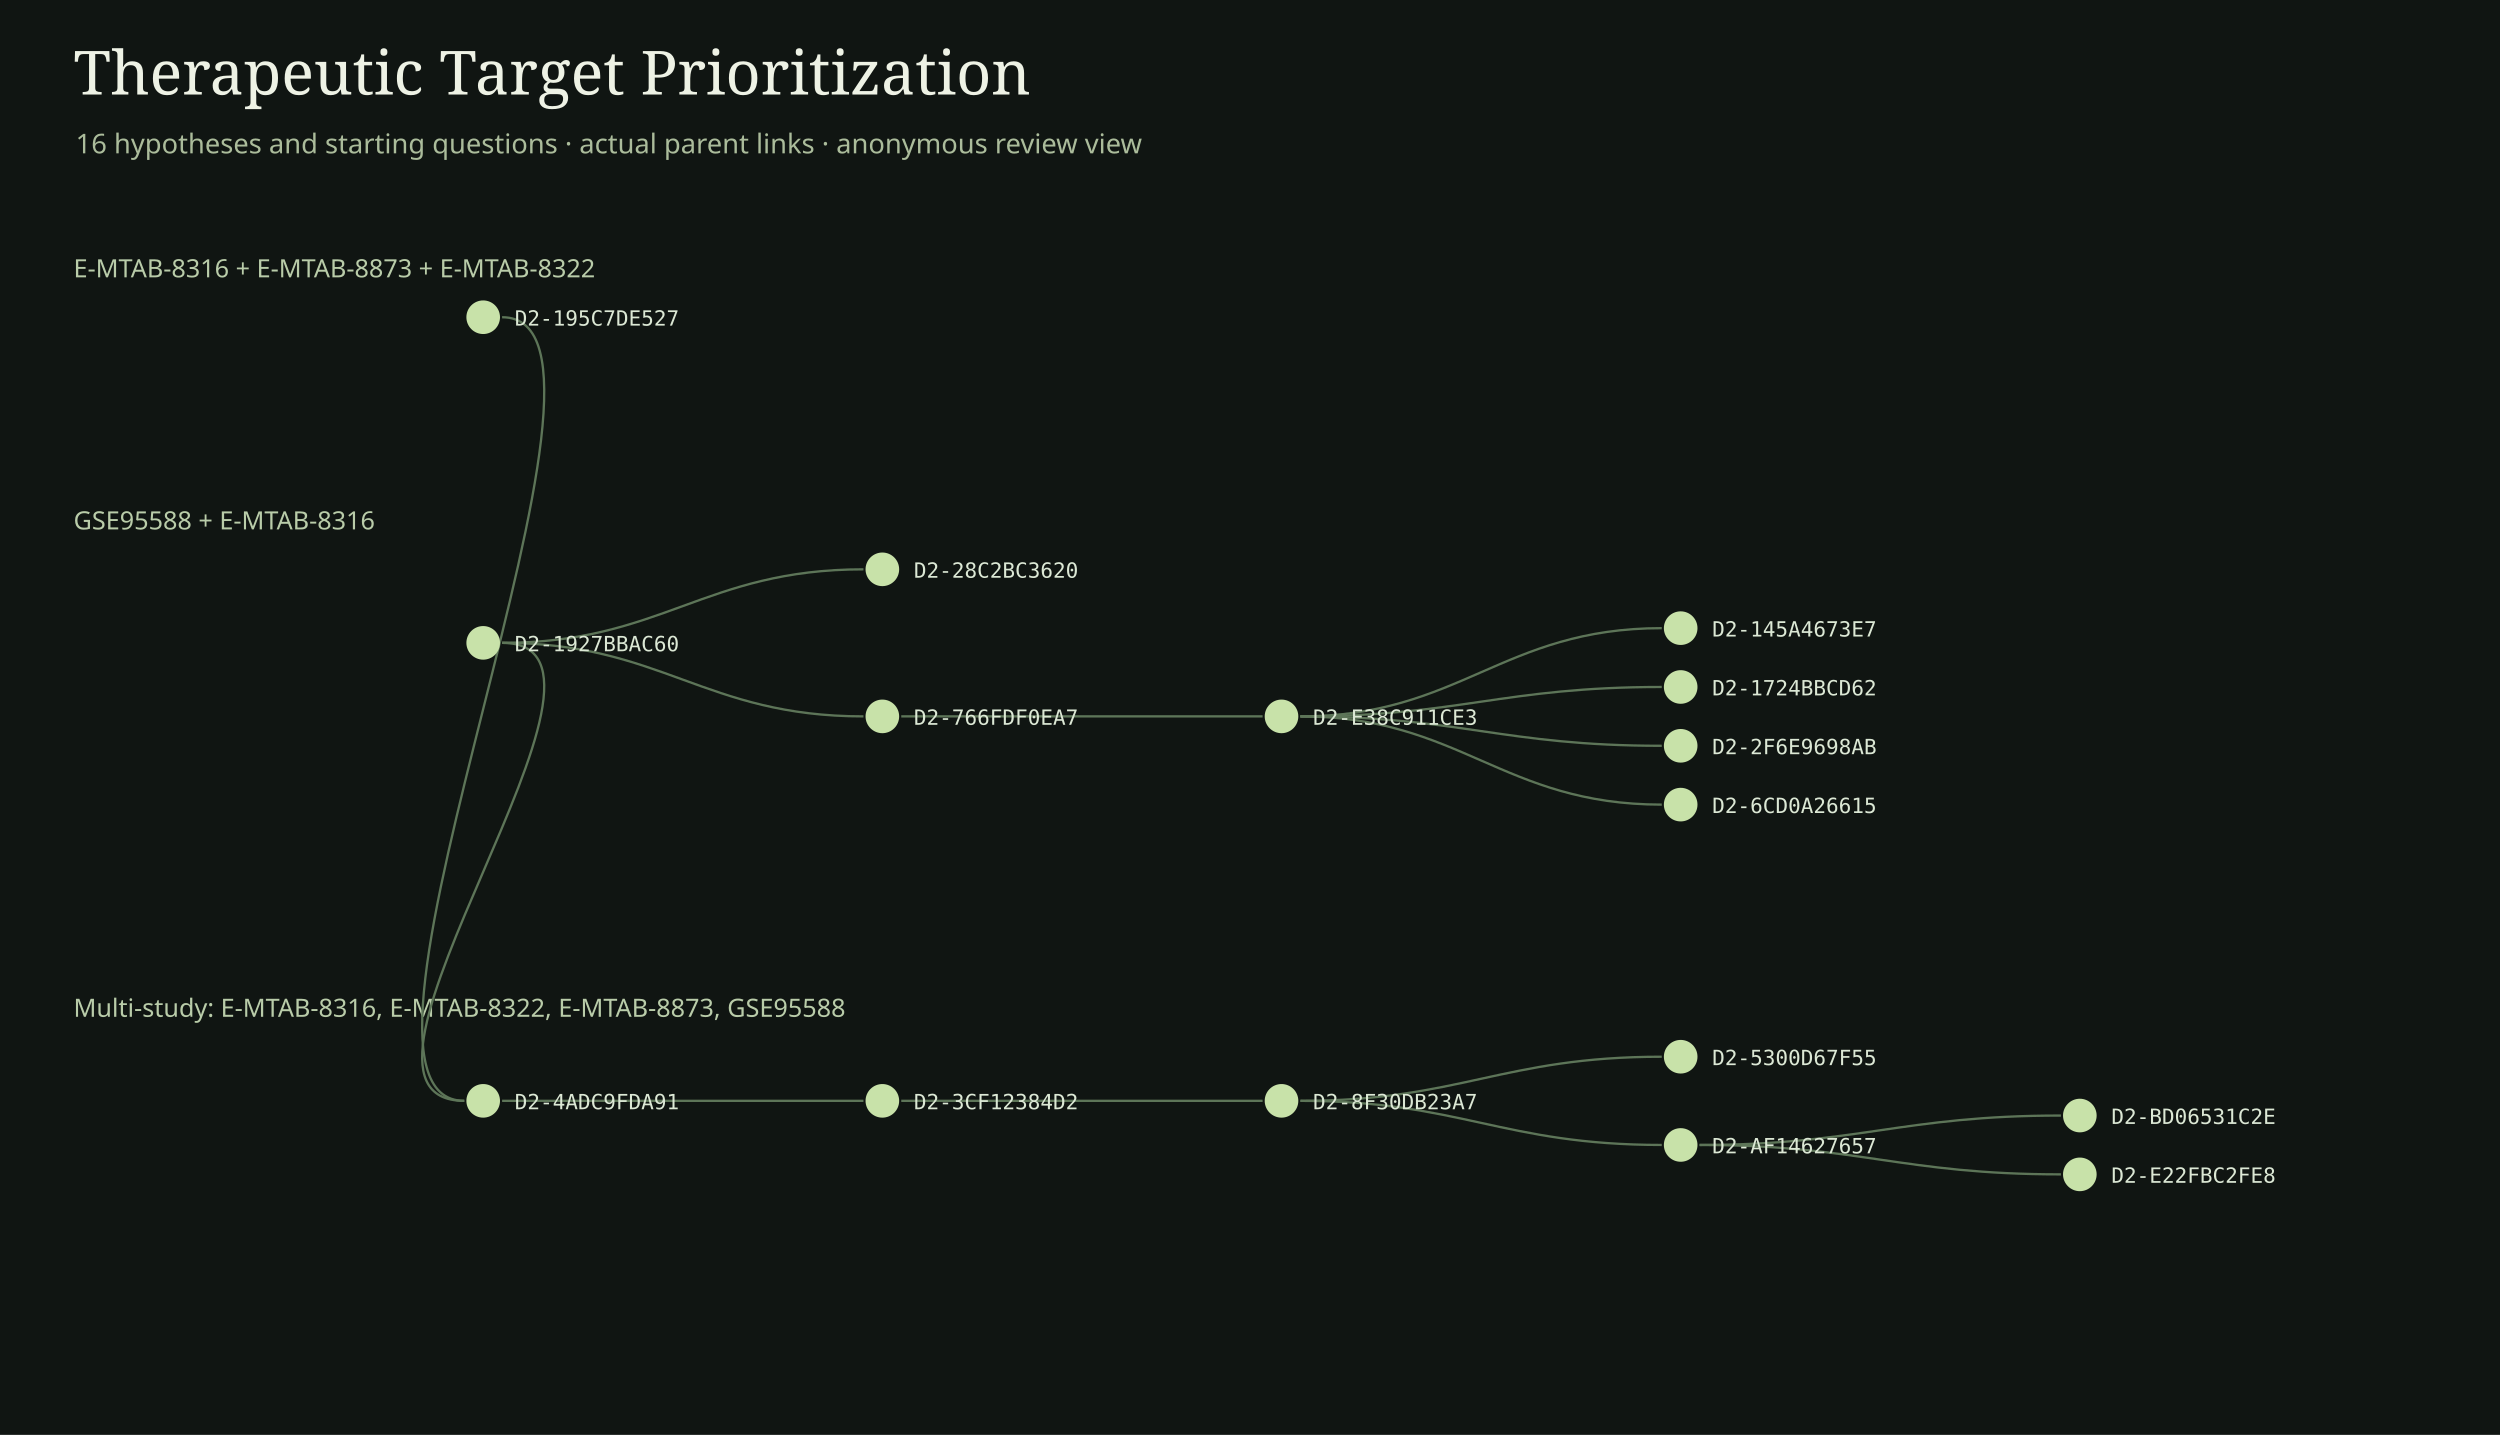
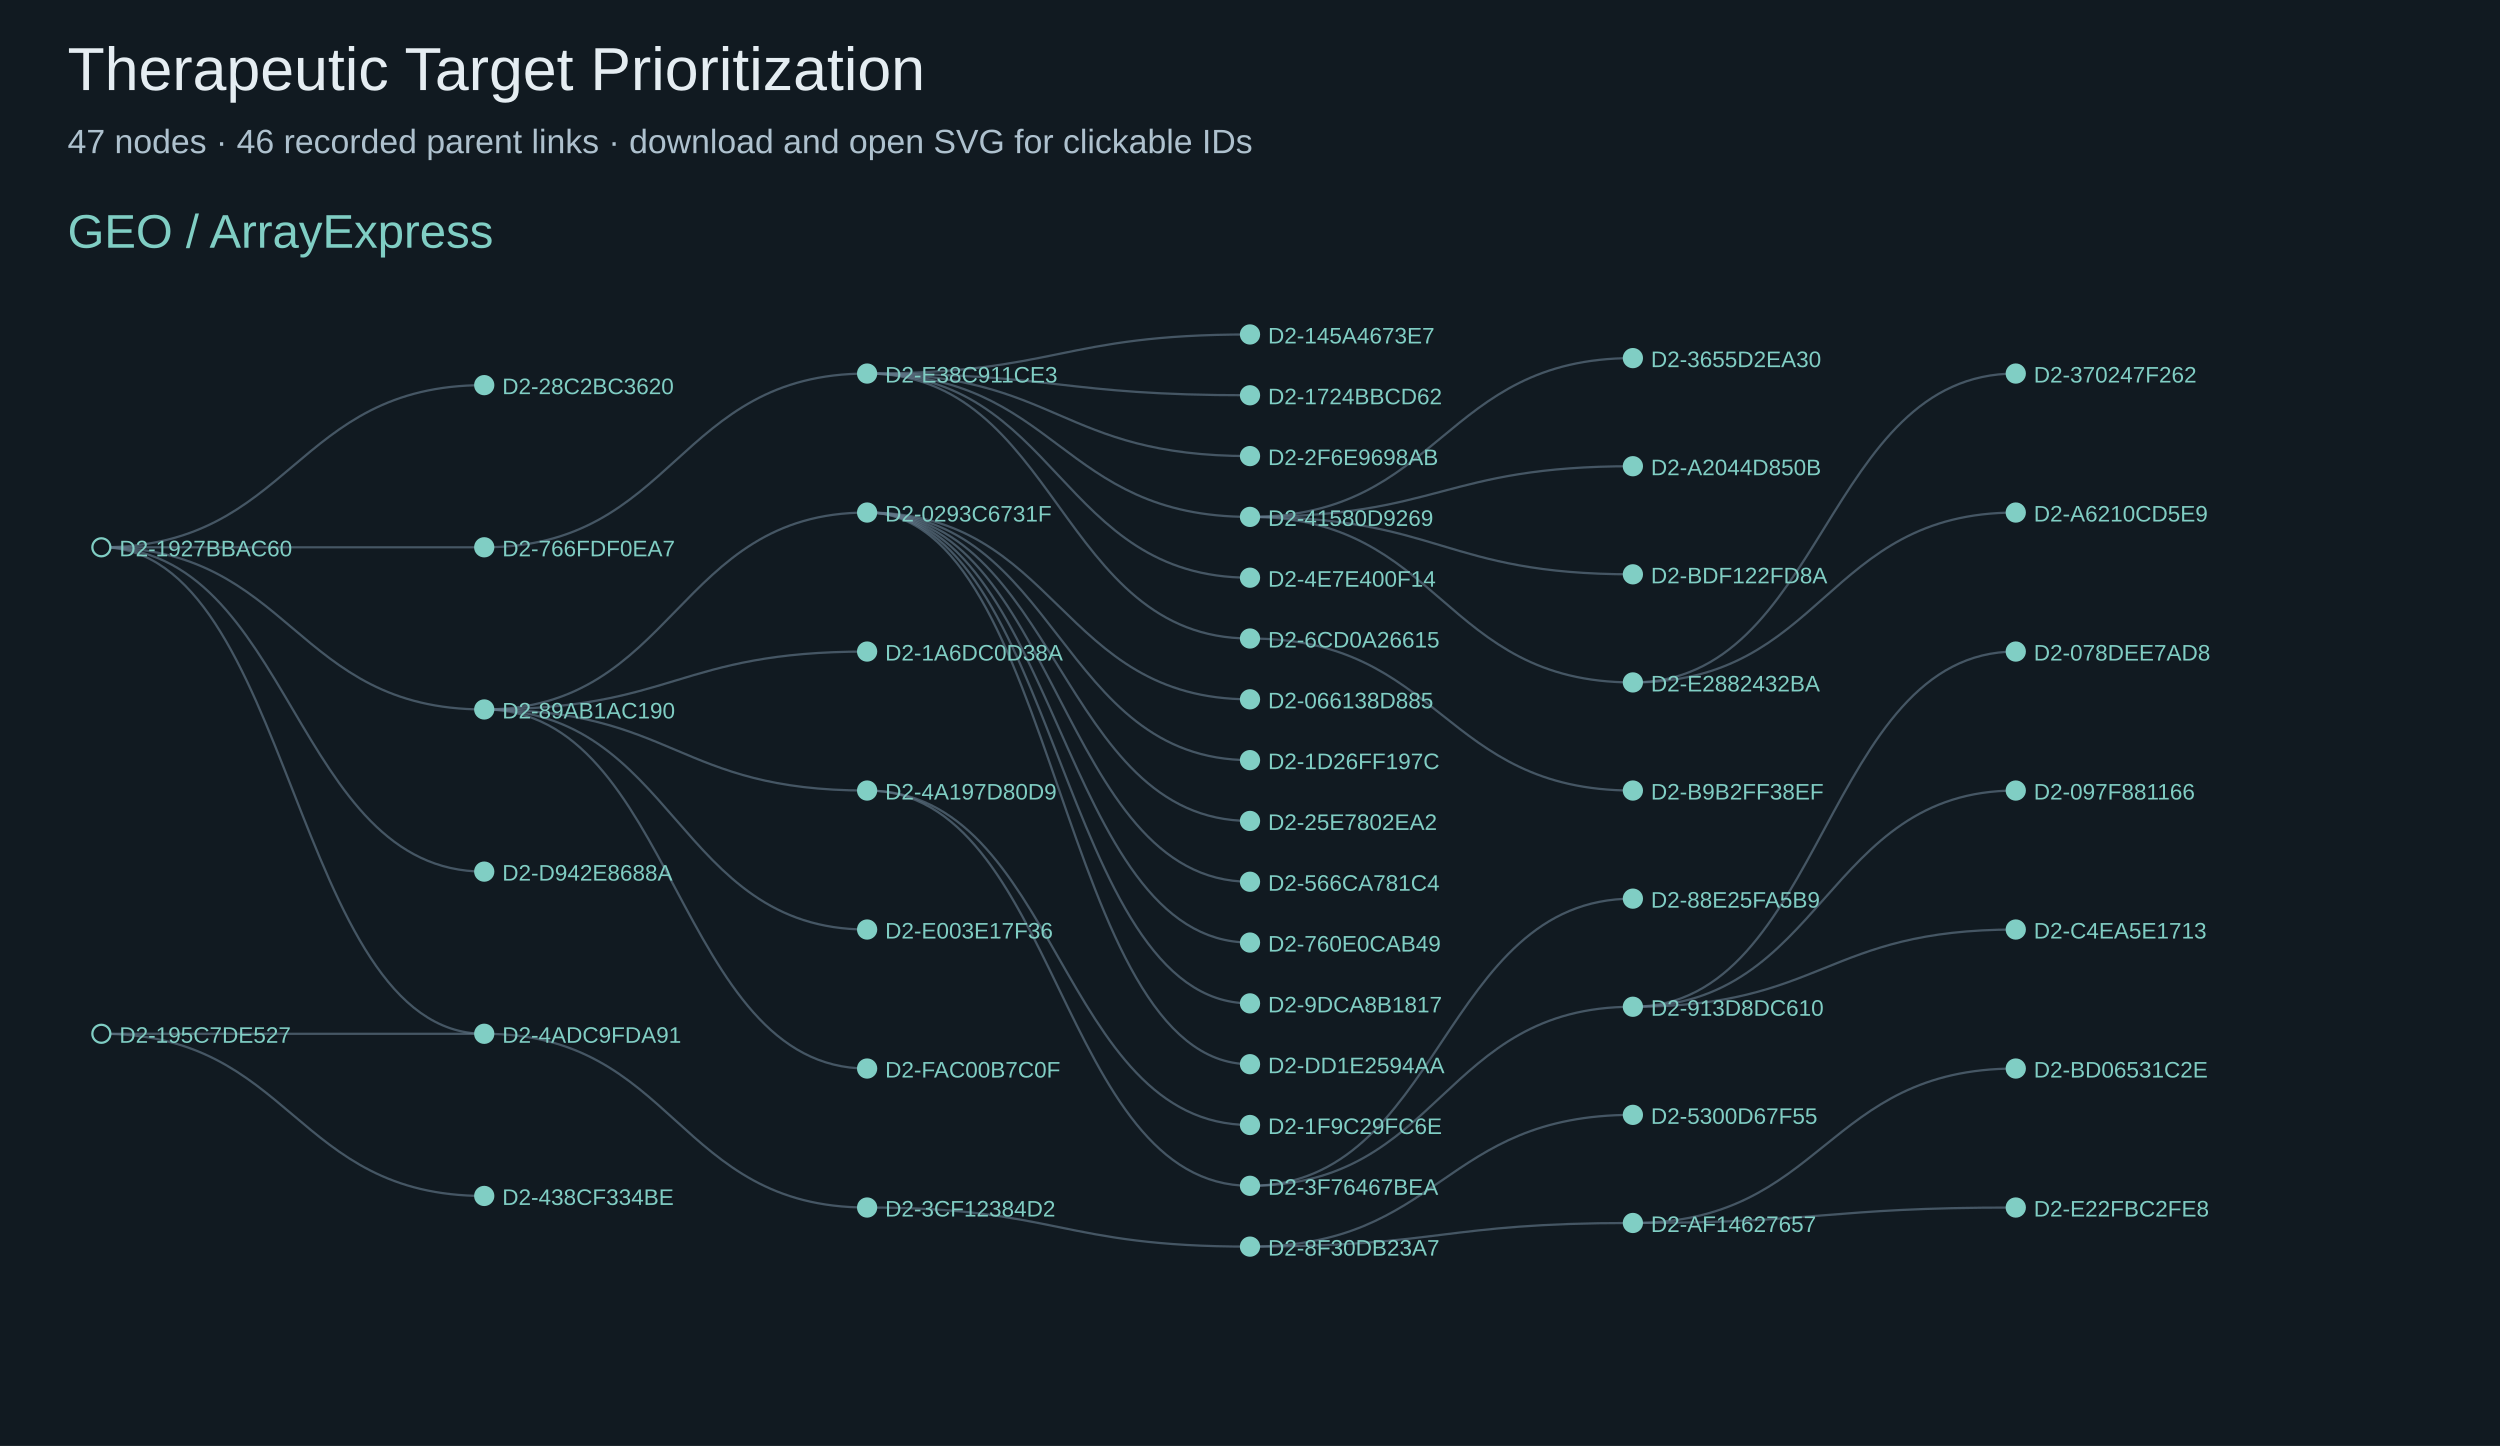
- <svg xmlns="http://www.w3.org/2000/svg" width="1190" height="683" viewBox="0 0 1190 683" role="img" aria-label="Therapeutic Target Prioritization hypothesis lineage">
-   <rect width="1190" height="683" fill="#101512" />
-   <text x="35" y="45" fill="#eef2e5" font-family="Georgia" font-size="29">Therapeutic Target Prioritization</text>
-   <text x="36" y="73" fill="#abbc9b" font-family="sans-serif" font-size="13">16 hypotheses and starting questions · actual parent links · anonymous review view</text>
-   <text x="35" y="132.0" fill="#b9cca9" font-family="sans-serif" font-size="12">E-MTAB-8316 + E-MTAB-8873 + E-MTAB-8322</text>
-   <text x="35" y="252.0" fill="#b9cca9" font-family="sans-serif" font-size="12">GSE95588 + E-MTAB-8316</text>
-   <text x="35" y="484.0" fill="#b9cca9" font-family="sans-serif" font-size="12">Multi-study: E-MTAB-8316, E-MTAB-8322, E-MTAB-8873, GSE95588</text>
-   <path d="M239.0,306.0 C315.0,306.0 145.0,524.0 221.0,524.0" fill="none" stroke="#5d7558" stroke-width="1.1" />
-   <path d="M239.0,151.0 C315.0,151.0 145.0,524.0 221.0,524.0" fill="none" stroke="#5d7558" stroke-width="1.1" />
-   <path d="M239.0,524.0 C315.0,524.0 335.0,524.0 411.0,524.0" fill="none" stroke="#5d7558" stroke-width="1.1" />
-   <path d="M429.0,524.0 C505.0,524.0 525.0,524.0 601.0,524.0" fill="none" stroke="#5d7558" stroke-width="1.1" />
-   <path d="M619.0,524.0 C695.0,524.0 715.0,545.0 791.0,545.0" fill="none" stroke="#5d7558" stroke-width="1.1" />
-   <path d="M619.0,524.0 C695.0,524.0 715.0,503.0 791.0,503.0" fill="none" stroke="#5d7558" stroke-width="1.1" />
-   <path d="M809.0,545.0 C885.0,545.0 905.0,531.0 981.0,531.0" fill="none" stroke="#5d7558" stroke-width="1.1" />
-   <path d="M809.0,545.0 C885.0,545.0 905.0,559.0 981.0,559.0" fill="none" stroke="#5d7558" stroke-width="1.1" />
-   <path d="M239.0,306.0 C315.0,306.0 335.0,271.0 411.0,271.0" fill="none" stroke="#5d7558" stroke-width="1.1" />
-   <path d="M239.0,306.0 C315.0,306.0 335.0,341.0 411.0,341.0" fill="none" stroke="#5d7558" stroke-width="1.1" />
-   <path d="M429.0,341.0 C505.0,341.0 525.0,341.0 601.0,341.0" fill="none" stroke="#5d7558" stroke-width="1.1" />
-   <path d="M619.0,341.0 C695.0,341.0 715.0,299.0 791.0,299.0" fill="none" stroke="#5d7558" stroke-width="1.1" />
-   <path d="M619.0,341.0 C695.0,341.0 715.0,383.0 791.0,383.0" fill="none" stroke="#5d7558" stroke-width="1.1" />
-   <path d="M619.0,341.0 C695.0,341.0 715.0,327.0 791.0,327.0" fill="none" stroke="#5d7558" stroke-width="1.1" />
-   <path d="M619.0,341.0 C695.0,341.0 715.0,355.0 791.0,355.0" fill="none" stroke="#5d7558" stroke-width="1.1" />
-   <g>
-     <circle cx="230.0" cy="151.0" r="8" fill="#c8e2a9" />
-     <text x="245.0" y="155.0" fill="#dce8d5" font-family="monospace" font-size="10">D2-195C7DE527</text>
-   </g>
-   <g>
-     <circle cx="420.0" cy="271.0" r="8" fill="#c8e2a9" />
-     <text x="435.0" y="275.0" fill="#dce8d5" font-family="monospace" font-size="10">D2-28C2BC3620</text>
-   </g>
-   <g>
-     <circle cx="800.0" cy="299.0" r="8" fill="#c8e2a9" />
-     <text x="815.0" y="303.0" fill="#dce8d5" font-family="monospace" font-size="10">D2-145A4673E7</text>
-   </g>
-   <g>
-     <circle cx="230.0" cy="306.0" r="8" fill="#c8e2a9" />
-     <text x="245.0" y="310.0" fill="#dce8d5" font-family="monospace" font-size="10">D2-1927BBAC60</text>
-   </g>
-   <g>
-     <circle cx="800.0" cy="327.0" r="8" fill="#c8e2a9" />
-     <text x="815.0" y="331.0" fill="#dce8d5" font-family="monospace" font-size="10">D2-1724BBCD62</text>
-   </g>
-   <g>
-     <circle cx="420.0" cy="341.0" r="8" fill="#c8e2a9" />
-     <text x="435.0" y="345.0" fill="#dce8d5" font-family="monospace" font-size="10">D2-766FDF0EA7</text>
-   </g>
-   <g>
-     <circle cx="610.0" cy="341.0" r="8" fill="#c8e2a9" />
-     <text x="625.0" y="345.0" fill="#dce8d5" font-family="monospace" font-size="10">D2-E38C911CE3</text>
-   </g>
-   <g>
-     <circle cx="800.0" cy="355.0" r="8" fill="#c8e2a9" />
-     <text x="815.0" y="359.0" fill="#dce8d5" font-family="monospace" font-size="10">D2-2F6E9698AB</text>
-   </g>
-   <g>
-     <circle cx="800.0" cy="383.0" r="8" fill="#c8e2a9" />
-     <text x="815.0" y="387.0" fill="#dce8d5" font-family="monospace" font-size="10">D2-6CD0A26615</text>
-   </g>
-   <g>
-     <circle cx="800.0" cy="503.0" r="8" fill="#c8e2a9" />
-     <text x="815.0" y="507.0" fill="#dce8d5" font-family="monospace" font-size="10">D2-5300D67F55</text>
-   </g>
-   <g>
-     <circle cx="230.0" cy="524.0" r="8" fill="#c8e2a9" />
-     <text x="245.0" y="528.0" fill="#dce8d5" font-family="monospace" font-size="10">D2-4ADC9FDA91</text>
-   </g>
-   <g>
-     <circle cx="420.0" cy="524.0" r="8" fill="#c8e2a9" />
-     <text x="435.0" y="528.0" fill="#dce8d5" font-family="monospace" font-size="10">D2-3CF12384D2</text>
-   </g>
-   <g>
-     <circle cx="610.0" cy="524.0" r="8" fill="#c8e2a9" />
-     <text x="625.0" y="528.0" fill="#dce8d5" font-family="monospace" font-size="10">D2-8F30DB23A7</text>
-   </g>
-   <g>
-     <circle cx="990.0" cy="531.0" r="8" fill="#c8e2a9" />
-     <text x="1005.0" y="535.0" fill="#dce8d5" font-family="monospace" font-size="10">D2-BD06531C2E</text>
-   </g>
-   <g>
-     <circle cx="800.0" cy="545.0" r="8" fill="#c8e2a9" />
-     <text x="815.0" y="549.0" fill="#dce8d5" font-family="monospace" font-size="10">D2-AF14627657</text>
-   </g>
-   <g>
-     <circle cx="990.0" cy="559.0" r="8" fill="#c8e2a9" />
-     <text x="1005.0" y="563.0" fill="#dce8d5" font-family="monospace" font-size="10">D2-E22FBC2FE8</text>
-   </g>
+ <svg xmlns="http://www.w3.org/2000/svg" width="1110" height="642" viewBox="0 0 1110 642" role="img" aria-label="Therapeutic Target Prioritization — complete recorded forest">
+   <rect width="100%" height="100%" fill="#111a21" />
+   <text x="30" y="40" fill="#e5edf2" font-family="Arial,sans-serif" font-size="27">Therapeutic Target Prioritization</text>
+   <text x="30" y="68" fill="#aec1ce" font-family="Arial,sans-serif" font-size="15">47 nodes · 46 recorded parent links · download and open SVG for clickable IDs</text>
+   <text x="30" y="110" fill="#80cec4" font-family="Arial,sans-serif" font-size="21">GEO / ArrayExpress</text>
+   <path d="M215.00,459.00 C300.00,459.00 300.00,536.14 385.00,536.14" fill="none" stroke="#627787" stroke-opacity="0.65" stroke-width="1" />
+   <path d="M555.00,553.50 C640.00,553.50 640.00,495.00 725.00,495.00" fill="none" stroke="#627787" stroke-opacity="0.65" stroke-width="1" />
+   <path d="M45.00,243.00 C130.00,243.00 130.00,459.00 215.00,459.00" fill="none" stroke="#627787" stroke-opacity="0.65" stroke-width="1" />
+   <path d="M45.00,459.00 C130.00,459.00 130.00,459.00 215.00,459.00" fill="none" stroke="#627787" stroke-opacity="0.65" stroke-width="1" />
+   <path d="M725.00,543.00 C810.00,543.00 810.00,474.43 895.00,474.43" fill="none" stroke="#627787" stroke-opacity="0.65" stroke-width="1" />
+   <path d="M385.00,536.14 C470.00,536.14 470.00,553.50 555.00,553.50" fill="none" stroke="#627787" stroke-opacity="0.65" stroke-width="1" />
+   <path d="M725.00,543.00 C810.00,543.00 810.00,536.14 895.00,536.14" fill="none" stroke="#627787" stroke-opacity="0.65" stroke-width="1" />
+   <path d="M555.00,553.50 C640.00,553.50 640.00,543.00 725.00,543.00" fill="none" stroke="#627787" stroke-opacity="0.65" stroke-width="1" />
+   <path d="M725.00,303.00 C810.00,303.00 810.00,227.57 895.00,227.57" fill="none" stroke="#627787" stroke-opacity="0.65" stroke-width="1" />
+   <path d="M555.00,229.50 C640.00,229.50 640.00,207.00 725.00,207.00" fill="none" stroke="#627787" stroke-opacity="0.65" stroke-width="1" />
+   <path d="M555.00,283.50 C640.00,283.50 640.00,351.00 725.00,351.00" fill="none" stroke="#627787" stroke-opacity="0.65" stroke-width="1" />
+   <path d="M725.00,303.00 C810.00,303.00 810.00,165.86 895.00,165.86" fill="none" stroke="#627787" stroke-opacity="0.65" stroke-width="1" />
+   <path d="M385.00,165.86 C470.00,165.86 470.00,283.50 555.00,283.50" fill="none" stroke="#627787" stroke-opacity="0.65" stroke-width="1" />
+   <path d="M385.00,165.86 C470.00,165.86 470.00,229.50 555.00,229.50" fill="none" stroke="#627787" stroke-opacity="0.65" stroke-width="1" />
+   <path d="M385.00,165.86 C470.00,165.86 470.00,256.50 555.00,256.50" fill="none" stroke="#627787" stroke-opacity="0.65" stroke-width="1" />
+   <path d="M555.00,229.50 C640.00,229.50 640.00,303.00 725.00,303.00" fill="none" stroke="#627787" stroke-opacity="0.65" stroke-width="1" />
+   <path d="M215.00,243.00 C300.00,243.00 300.00,165.86 385.00,165.86" fill="none" stroke="#627787" stroke-opacity="0.65" stroke-width="1" />
+   <path d="M45.00,459.00 C130.00,459.00 130.00,531.00 215.00,531.00" fill="none" stroke="#627787" stroke-opacity="0.65" stroke-width="1" />
+   <path d="M385.00,165.86 C470.00,165.86 470.00,175.50 555.00,175.50" fill="none" stroke="#627787" stroke-opacity="0.65" stroke-width="1" />
+   <path d="M385.00,165.86 C470.00,165.86 470.00,148.50 555.00,148.50" fill="none" stroke="#627787" stroke-opacity="0.65" stroke-width="1" />
+   <path d="M555.00,229.50 C640.00,229.50 640.00,255.00 725.00,255.00" fill="none" stroke="#627787" stroke-opacity="0.65" stroke-width="1" />
+   <path d="M385.00,165.86 C470.00,165.86 470.00,202.50 555.00,202.50" fill="none" stroke="#627787" stroke-opacity="0.65" stroke-width="1" />
+   <path d="M45.00,243.00 C130.00,243.00 130.00,243.00 215.00,243.00" fill="none" stroke="#627787" stroke-opacity="0.65" stroke-width="1" />
+   <path d="M555.00,229.50 C640.00,229.50 640.00,159.00 725.00,159.00" fill="none" stroke="#627787" stroke-opacity="0.65" stroke-width="1" />
+   <path d="M45.00,243.00 C130.00,243.00 130.00,171.00 215.00,171.00" fill="none" stroke="#627787" stroke-opacity="0.65" stroke-width="1" />
+   <path d="M555.00,526.50 C640.00,526.50 640.00,447.00 725.00,447.00" fill="none" stroke="#627787" stroke-opacity="0.65" stroke-width="1" />
+   <path d="M555.00,526.50 C640.00,526.50 640.00,399.00 725.00,399.00" fill="none" stroke="#627787" stroke-opacity="0.65" stroke-width="1" />
+   <path d="M45.00,243.00 C130.00,243.00 130.00,387.00 215.00,387.00" fill="none" stroke="#627787" stroke-opacity="0.65" stroke-width="1" />
+   <path d="M45.00,243.00 C130.00,243.00 130.00,315.00 215.00,315.00" fill="none" stroke="#627787" stroke-opacity="0.65" stroke-width="1" />
+   <path d="M215.00,315.00 C300.00,315.00 300.00,474.43 385.00,474.43" fill="none" stroke="#627787" stroke-opacity="0.65" stroke-width="1" />
+   <path d="M385.00,227.57 C470.00,227.57 470.00,310.50 555.00,310.50" fill="none" stroke="#627787" stroke-opacity="0.65" stroke-width="1" />
+   <path d="M215.00,315.00 C300.00,315.00 300.00,351.00 385.00,351.00" fill="none" stroke="#627787" stroke-opacity="0.65" stroke-width="1" />
+   <path d="M385.00,351.00 C470.00,351.00 470.00,526.50 555.00,526.50" fill="none" stroke="#627787" stroke-opacity="0.65" stroke-width="1" />
+   <path d="M215.00,315.00 C300.00,315.00 300.00,227.57 385.00,227.57" fill="none" stroke="#627787" stroke-opacity="0.65" stroke-width="1" />
+   <path d="M725.00,447.00 C810.00,447.00 810.00,351.00 895.00,351.00" fill="none" stroke="#627787" stroke-opacity="0.65" stroke-width="1" />
+   <path d="M385.00,227.57 C470.00,227.57 470.00,445.50 555.00,445.50" fill="none" stroke="#627787" stroke-opacity="0.65" stroke-width="1" />
+   <path d="M385.00,351.00 C470.00,351.00 470.00,499.50 555.00,499.50" fill="none" stroke="#627787" stroke-opacity="0.65" stroke-width="1" />
+   <path d="M725.00,447.00 C810.00,447.00 810.00,289.29 895.00,289.29" fill="none" stroke="#627787" stroke-opacity="0.65" stroke-width="1" />
+   <path d="M385.00,227.57 C470.00,227.57 470.00,418.50 555.00,418.50" fill="none" stroke="#627787" stroke-opacity="0.65" stroke-width="1" />
+   <path d="M215.00,315.00 C300.00,315.00 300.00,289.29 385.00,289.29" fill="none" stroke="#627787" stroke-opacity="0.65" stroke-width="1" />
+   <path d="M385.00,227.57 C470.00,227.57 470.00,391.50 555.00,391.50" fill="none" stroke="#627787" stroke-opacity="0.65" stroke-width="1" />
+   <path d="M385.00,227.57 C470.00,227.57 470.00,364.50 555.00,364.50" fill="none" stroke="#627787" stroke-opacity="0.65" stroke-width="1" />
+   <path d="M725.00,447.00 C810.00,447.00 810.00,412.71 895.00,412.71" fill="none" stroke="#627787" stroke-opacity="0.65" stroke-width="1" />
+   <path d="M385.00,227.57 C470.00,227.57 470.00,337.50 555.00,337.50" fill="none" stroke="#627787" stroke-opacity="0.65" stroke-width="1" />
+   <path d="M385.00,227.57 C470.00,227.57 470.00,472.50 555.00,472.50" fill="none" stroke="#627787" stroke-opacity="0.65" stroke-width="1" />
+   <path d="M215.00,315.00 C300.00,315.00 300.00,412.71 385.00,412.71" fill="none" stroke="#627787" stroke-opacity="0.65" stroke-width="1" />
+   <a href="https://github.com/JianyuanZhong/research-foundry-hypothesis-atlas/blob/main/proposals/D2-3CF12384D2.md">
+     <circle cx="385.00" cy="536.14" r="4" fill="#80cec4" stroke="#80cec4" stroke-width="1" />
+     <text x="393.0" y="540.143" fill="#80cec4" font-family="Arial,sans-serif" font-size="10">D2-3CF12384D2</text>
+   </a>
+   <a href="https://github.com/JianyuanZhong/research-foundry-hypothesis-atlas/blob/main/proposals/D2-5300D67F55.md">
+     <circle cx="725.00" cy="495.00" r="4" fill="#80cec4" stroke="#80cec4" stroke-width="1" />
+     <text x="733.0" y="499.0" fill="#80cec4" font-family="Arial,sans-serif" font-size="10">D2-5300D67F55</text>
+   </a>
+   <a href="https://github.com/JianyuanZhong/research-foundry-hypothesis-atlas/blob/main/proposals/D2-1927BBAC60.md">
+     <circle cx="45.00" cy="243.00" r="4" fill="#111a21" stroke="#80cec4" stroke-width="1" />
+     <text x="53.0" y="247.0" fill="#80cec4" font-family="Arial,sans-serif" font-size="10">D2-1927BBAC60</text>
+   </a>
+   <a href="https://github.com/JianyuanZhong/research-foundry-hypothesis-atlas/blob/main/proposals/D2-4ADC9FDA91.md">
+     <circle cx="215.00" cy="459.00" r="4" fill="#80cec4" stroke="#80cec4" stroke-width="1" />
+     <text x="223.0" y="463.0" fill="#80cec4" font-family="Arial,sans-serif" font-size="10">D2-4ADC9FDA91</text>
+   </a>
+   <a href="https://github.com/JianyuanZhong/research-foundry-hypothesis-atlas/blob/main/proposals/D2-BD06531C2E.md">
+     <circle cx="895.00" cy="474.43" r="4" fill="#80cec4" stroke="#80cec4" stroke-width="1" />
+     <text x="903.0" y="478.429" fill="#80cec4" font-family="Arial,sans-serif" font-size="10">D2-BD06531C2E</text>
+   </a>
+   <a href="https://github.com/JianyuanZhong/research-foundry-hypothesis-atlas/blob/main/proposals/D2-8F30DB23A7.md">
+     <circle cx="555.00" cy="553.50" r="4" fill="#80cec4" stroke="#80cec4" stroke-width="1" />
+     <text x="563.0" y="557.5" fill="#80cec4" font-family="Arial,sans-serif" font-size="10">D2-8F30DB23A7</text>
+   </a>
+   <a href="https://github.com/JianyuanZhong/research-foundry-hypothesis-atlas/blob/main/proposals/D2-195C7DE527.md">
+     <circle cx="45.00" cy="459.00" r="4" fill="#111a21" stroke="#80cec4" stroke-width="1" />
+     <text x="53.0" y="463.0" fill="#80cec4" font-family="Arial,sans-serif" font-size="10">D2-195C7DE527</text>
+   </a>
+   <a href="https://github.com/JianyuanZhong/research-foundry-hypothesis-atlas/blob/main/proposals/D2-E22FBC2FE8.md">
+     <circle cx="895.00" cy="536.14" r="4" fill="#80cec4" stroke="#80cec4" stroke-width="1" />
+     <text x="903.0" y="540.143" fill="#80cec4" font-family="Arial,sans-serif" font-size="10">D2-E22FBC2FE8</text>
+   </a>
+   <a href="https://github.com/JianyuanZhong/research-foundry-hypothesis-atlas/blob/main/proposals/D2-AF14627657.md">
+     <circle cx="725.00" cy="543.00" r="4" fill="#80cec4" stroke="#80cec4" stroke-width="1" />
+     <text x="733.0" y="547.0" fill="#80cec4" font-family="Arial,sans-serif" font-size="10">D2-AF14627657</text>
+   </a>
+   <a href="https://github.com/JianyuanZhong/research-foundry-hypothesis-atlas/blob/main/proposals/D2-A6210CD5E9.md">
+     <circle cx="895.00" cy="227.57" r="4" fill="#80cec4" stroke="#80cec4" stroke-width="1" />
+     <text x="903.0" y="231.571" fill="#80cec4" font-family="Arial,sans-serif" font-size="10">D2-A6210CD5E9</text>
+   </a>
+   <a href="https://github.com/JianyuanZhong/research-foundry-hypothesis-atlas/blob/main/proposals/D2-A2044D850B.md">
+     <circle cx="725.00" cy="207.00" r="4" fill="#80cec4" stroke="#80cec4" stroke-width="1" />
+     <text x="733.0" y="211.0" fill="#80cec4" font-family="Arial,sans-serif" font-size="10">D2-A2044D850B</text>
+   </a>
+   <a href="https://github.com/JianyuanZhong/research-foundry-hypothesis-atlas/blob/main/proposals/D2-B9B2FF38EF.md">
+     <circle cx="725.00" cy="351.00" r="4" fill="#80cec4" stroke="#80cec4" stroke-width="1" />
+     <text x="733.0" y="355.0" fill="#80cec4" font-family="Arial,sans-serif" font-size="10">D2-B9B2FF38EF</text>
+   </a>
+   <a href="https://github.com/JianyuanZhong/research-foundry-hypothesis-atlas/blob/main/proposals/D2-370247F262.md">
+     <circle cx="895.00" cy="165.86" r="4" fill="#80cec4" stroke="#80cec4" stroke-width="1" />
+     <text x="903.0" y="169.857" fill="#80cec4" font-family="Arial,sans-serif" font-size="10">D2-370247F262</text>
+   </a>
+   <a href="https://github.com/JianyuanZhong/research-foundry-hypothesis-atlas/blob/main/proposals/D2-6CD0A26615.md">
+     <circle cx="555.00" cy="283.50" r="4" fill="#80cec4" stroke="#80cec4" stroke-width="1" />
+     <text x="563.0" y="287.5" fill="#80cec4" font-family="Arial,sans-serif" font-size="10">D2-6CD0A26615</text>
+   </a>
+   <a href="https://github.com/JianyuanZhong/research-foundry-hypothesis-atlas/blob/main/proposals/D2-41580D9269.md">
+     <circle cx="555.00" cy="229.50" r="4" fill="#80cec4" stroke="#80cec4" stroke-width="1" />
+     <text x="563.0" y="233.5" fill="#80cec4" font-family="Arial,sans-serif" font-size="10">D2-41580D9269</text>
+   </a>
+   <a href="https://github.com/JianyuanZhong/research-foundry-hypothesis-atlas/blob/main/proposals/D2-4E7E400F14.md">
+     <circle cx="555.00" cy="256.50" r="4" fill="#80cec4" stroke="#80cec4" stroke-width="1" />
+     <text x="563.0" y="260.5" fill="#80cec4" font-family="Arial,sans-serif" font-size="10">D2-4E7E400F14</text>
+   </a>
+   <a href="https://github.com/JianyuanZhong/research-foundry-hypothesis-atlas/blob/main/proposals/D2-E2882432BA.md">
+     <circle cx="725.00" cy="303.00" r="4" fill="#80cec4" stroke="#80cec4" stroke-width="1" />
+     <text x="733.0" y="307.0" fill="#80cec4" font-family="Arial,sans-serif" font-size="10">D2-E2882432BA</text>
+   </a>
+   <a href="https://github.com/JianyuanZhong/research-foundry-hypothesis-atlas/blob/main/proposals/D2-E38C911CE3.md">
+     <circle cx="385.00" cy="165.86" r="4" fill="#80cec4" stroke="#80cec4" stroke-width="1" />
+     <text x="393.0" y="169.857" fill="#80cec4" font-family="Arial,sans-serif" font-size="10">D2-E38C911CE3</text>
+   </a>
+   <a href="https://github.com/JianyuanZhong/research-foundry-hypothesis-atlas/blob/main/proposals/D2-438CF334BE.md">
+     <circle cx="215.00" cy="531.00" r="4" fill="#80cec4" stroke="#80cec4" stroke-width="1" />
+     <text x="223.0" y="535.0" fill="#80cec4" font-family="Arial,sans-serif" font-size="10">D2-438CF334BE</text>
+   </a>
+   <a href="https://github.com/JianyuanZhong/research-foundry-hypothesis-atlas/blob/main/proposals/D2-1724BBCD62.md">
+     <circle cx="555.00" cy="175.50" r="4" fill="#80cec4" stroke="#80cec4" stroke-width="1" />
+     <text x="563.0" y="179.5" fill="#80cec4" font-family="Arial,sans-serif" font-size="10">D2-1724BBCD62</text>
+   </a>
+   <a href="https://github.com/JianyuanZhong/research-foundry-hypothesis-atlas/blob/main/proposals/D2-145A4673E7.md">
+     <circle cx="555.00" cy="148.50" r="4" fill="#80cec4" stroke="#80cec4" stroke-width="1" />
+     <text x="563.0" y="152.5" fill="#80cec4" font-family="Arial,sans-serif" font-size="10">D2-145A4673E7</text>
+   </a>
+   <a href="https://github.com/JianyuanZhong/research-foundry-hypothesis-atlas/blob/main/proposals/D2-BDF122FD8A.md">
+     <circle cx="725.00" cy="255.00" r="4" fill="#80cec4" stroke="#80cec4" stroke-width="1" />
+     <text x="733.0" y="259.0" fill="#80cec4" font-family="Arial,sans-serif" font-size="10">D2-BDF122FD8A</text>
+   </a>
+   <a href="https://github.com/JianyuanZhong/research-foundry-hypothesis-atlas/blob/main/proposals/D2-2F6E9698AB.md">
+     <circle cx="555.00" cy="202.50" r="4" fill="#80cec4" stroke="#80cec4" stroke-width="1" />
+     <text x="563.0" y="206.5" fill="#80cec4" font-family="Arial,sans-serif" font-size="10">D2-2F6E9698AB</text>
+   </a>
+   <a href="https://github.com/JianyuanZhong/research-foundry-hypothesis-atlas/blob/main/proposals/D2-766FDF0EA7.md">
+     <circle cx="215.00" cy="243.00" r="4" fill="#80cec4" stroke="#80cec4" stroke-width="1" />
+     <text x="223.0" y="247.0" fill="#80cec4" font-family="Arial,sans-serif" font-size="10">D2-766FDF0EA7</text>
+   </a>
+   <a href="https://github.com/JianyuanZhong/research-foundry-hypothesis-atlas/blob/main/proposals/D2-3655D2EA30.md">
+     <circle cx="725.00" cy="159.00" r="4" fill="#80cec4" stroke="#80cec4" stroke-width="1" />
+     <text x="733.0" y="163.0" fill="#80cec4" font-family="Arial,sans-serif" font-size="10">D2-3655D2EA30</text>
+   </a>
+   <a href="https://github.com/JianyuanZhong/research-foundry-hypothesis-atlas/blob/main/proposals/D2-28C2BC3620.md">
+     <circle cx="215.00" cy="171.00" r="4" fill="#80cec4" stroke="#80cec4" stroke-width="1" />
+     <text x="223.0" y="175.0" fill="#80cec4" font-family="Arial,sans-serif" font-size="10">D2-28C2BC3620</text>
+   </a>
+   <a href="https://github.com/JianyuanZhong/research-foundry-hypothesis-atlas/blob/main/proposals/D2-913D8DC610.md">
+     <circle cx="725.00" cy="447.00" r="4" fill="#80cec4" stroke="#80cec4" stroke-width="1" />
+     <text x="733.0" y="451.0" fill="#80cec4" font-family="Arial,sans-serif" font-size="10">D2-913D8DC610</text>
+   </a>
+   <a href="https://github.com/JianyuanZhong/research-foundry-hypothesis-atlas/blob/main/proposals/D2-88E25FA5B9.md">
+     <circle cx="725.00" cy="399.00" r="4" fill="#80cec4" stroke="#80cec4" stroke-width="1" />
+     <text x="733.0" y="403.0" fill="#80cec4" font-family="Arial,sans-serif" font-size="10">D2-88E25FA5B9</text>
+   </a>
+   <a href="https://github.com/JianyuanZhong/research-foundry-hypothesis-atlas/blob/main/proposals/D2-D942E8688A.md">
+     <circle cx="215.00" cy="387.00" r="4" fill="#80cec4" stroke="#80cec4" stroke-width="1" />
+     <text x="223.0" y="391.0" fill="#80cec4" font-family="Arial,sans-serif" font-size="10">D2-D942E8688A</text>
+   </a>
+   <a href="https://github.com/JianyuanZhong/research-foundry-hypothesis-atlas/blob/main/proposals/D2-89AB1AC190.md">
+     <circle cx="215.00" cy="315.00" r="4" fill="#80cec4" stroke="#80cec4" stroke-width="1" />
+     <text x="223.0" y="319.0" fill="#80cec4" font-family="Arial,sans-serif" font-size="10">D2-89AB1AC190</text>
+   </a>
+   <a href="https://github.com/JianyuanZhong/research-foundry-hypothesis-atlas/blob/main/proposals/D2-FAC00B7C0F.md">
+     <circle cx="385.00" cy="474.43" r="4" fill="#80cec4" stroke="#80cec4" stroke-width="1" />
+     <text x="393.0" y="478.429" fill="#80cec4" font-family="Arial,sans-serif" font-size="10">D2-FAC00B7C0F</text>
+   </a>
+   <a href="https://github.com/JianyuanZhong/research-foundry-hypothesis-atlas/blob/main/proposals/D2-066138D885.md">
+     <circle cx="555.00" cy="310.50" r="4" fill="#80cec4" stroke="#80cec4" stroke-width="1" />
+     <text x="563.0" y="314.5" fill="#80cec4" font-family="Arial,sans-serif" font-size="10">D2-066138D885</text>
+   </a>
+   <a href="https://github.com/JianyuanZhong/research-foundry-hypothesis-atlas/blob/main/proposals/D2-4A197D80D9.md">
+     <circle cx="385.00" cy="351.00" r="4" fill="#80cec4" stroke="#80cec4" stroke-width="1" />
+     <text x="393.0" y="355.0" fill="#80cec4" font-family="Arial,sans-serif" font-size="10">D2-4A197D80D9</text>
+   </a>
+   <a href="https://github.com/JianyuanZhong/research-foundry-hypothesis-atlas/blob/main/proposals/D2-3F76467BEA.md">
+     <circle cx="555.00" cy="526.50" r="4" fill="#80cec4" stroke="#80cec4" stroke-width="1" />
+     <text x="563.0" y="530.5" fill="#80cec4" font-family="Arial,sans-serif" font-size="10">D2-3F76467BEA</text>
+   </a>
+   <a href="https://github.com/JianyuanZhong/research-foundry-hypothesis-atlas/blob/main/proposals/D2-0293C6731F.md">
+     <circle cx="385.00" cy="227.57" r="4" fill="#80cec4" stroke="#80cec4" stroke-width="1" />
+     <text x="393.0" y="231.571" fill="#80cec4" font-family="Arial,sans-serif" font-size="10">D2-0293C6731F</text>
+   </a>
+   <a href="https://github.com/JianyuanZhong/research-foundry-hypothesis-atlas/blob/main/proposals/D2-097F881166.md">
+     <circle cx="895.00" cy="351.00" r="4" fill="#80cec4" stroke="#80cec4" stroke-width="1" />
+     <text x="903.0" y="355.0" fill="#80cec4" font-family="Arial,sans-serif" font-size="10">D2-097F881166</text>
+   </a>
+   <a href="https://github.com/JianyuanZhong/research-foundry-hypothesis-atlas/blob/main/proposals/D2-9DCA8B1817.md">
+     <circle cx="555.00" cy="445.50" r="4" fill="#80cec4" stroke="#80cec4" stroke-width="1" />
+     <text x="563.0" y="449.5" fill="#80cec4" font-family="Arial,sans-serif" font-size="10">D2-9DCA8B1817</text>
+   </a>
+   <a href="https://github.com/JianyuanZhong/research-foundry-hypothesis-atlas/blob/main/proposals/D2-1F9C29FC6E.md">
+     <circle cx="555.00" cy="499.50" r="4" fill="#80cec4" stroke="#80cec4" stroke-width="1" />
+     <text x="563.0" y="503.5" fill="#80cec4" font-family="Arial,sans-serif" font-size="10">D2-1F9C29FC6E</text>
+   </a>
+   <a href="https://github.com/JianyuanZhong/research-foundry-hypothesis-atlas/blob/main/proposals/D2-078DEE7AD8.md">
+     <circle cx="895.00" cy="289.29" r="4" fill="#80cec4" stroke="#80cec4" stroke-width="1" />
+     <text x="903.0" y="293.286" fill="#80cec4" font-family="Arial,sans-serif" font-size="10">D2-078DEE7AD8</text>
+   </a>
+   <a href="https://github.com/JianyuanZhong/research-foundry-hypothesis-atlas/blob/main/proposals/D2-760E0CAB49.md">
+     <circle cx="555.00" cy="418.50" r="4" fill="#80cec4" stroke="#80cec4" stroke-width="1" />
+     <text x="563.0" y="422.5" fill="#80cec4" font-family="Arial,sans-serif" font-size="10">D2-760E0CAB49</text>
+   </a>
+   <a href="https://github.com/JianyuanZhong/research-foundry-hypothesis-atlas/blob/main/proposals/D2-1A6DC0D38A.md">
+     <circle cx="385.00" cy="289.29" r="4" fill="#80cec4" stroke="#80cec4" stroke-width="1" />
+     <text x="393.0" y="293.286" fill="#80cec4" font-family="Arial,sans-serif" font-size="10">D2-1A6DC0D38A</text>
+   </a>
+   <a href="https://github.com/JianyuanZhong/research-foundry-hypothesis-atlas/blob/main/proposals/D2-566CA781C4.md">
+     <circle cx="555.00" cy="391.50" r="4" fill="#80cec4" stroke="#80cec4" stroke-width="1" />
+     <text x="563.0" y="395.5" fill="#80cec4" font-family="Arial,sans-serif" font-size="10">D2-566CA781C4</text>
+   </a>
+   <a href="https://github.com/JianyuanZhong/research-foundry-hypothesis-atlas/blob/main/proposals/D2-25E7802EA2.md">
+     <circle cx="555.00" cy="364.50" r="4" fill="#80cec4" stroke="#80cec4" stroke-width="1" />
+     <text x="563.0" y="368.5" fill="#80cec4" font-family="Arial,sans-serif" font-size="10">D2-25E7802EA2</text>
+   </a>
+   <a href="https://github.com/JianyuanZhong/research-foundry-hypothesis-atlas/blob/main/proposals/D2-C4EA5E1713.md">
+     <circle cx="895.00" cy="412.71" r="4" fill="#80cec4" stroke="#80cec4" stroke-width="1" />
+     <text x="903.0" y="416.714" fill="#80cec4" font-family="Arial,sans-serif" font-size="10">D2-C4EA5E1713</text>
+   </a>
+   <a href="https://github.com/JianyuanZhong/research-foundry-hypothesis-atlas/blob/main/proposals/D2-1D26FF197C.md">
+     <circle cx="555.00" cy="337.50" r="4" fill="#80cec4" stroke="#80cec4" stroke-width="1" />
+     <text x="563.0" y="341.5" fill="#80cec4" font-family="Arial,sans-serif" font-size="10">D2-1D26FF197C</text>
+   </a>
+   <a href="https://github.com/JianyuanZhong/research-foundry-hypothesis-atlas/blob/main/proposals/D2-DD1E2594AA.md">
+     <circle cx="555.00" cy="472.50" r="4" fill="#80cec4" stroke="#80cec4" stroke-width="1" />
+     <text x="563.0" y="476.5" fill="#80cec4" font-family="Arial,sans-serif" font-size="10">D2-DD1E2594AA</text>
+   </a>
+   <a href="https://github.com/JianyuanZhong/research-foundry-hypothesis-atlas/blob/main/proposals/D2-E003E17F36.md">
+     <circle cx="385.00" cy="412.71" r="4" fill="#80cec4" stroke="#80cec4" stroke-width="1" />
+     <text x="393.0" y="416.714" fill="#80cec4" font-family="Arial,sans-serif" font-size="10">D2-E003E17F36</text>
+   </a>
</svg>
